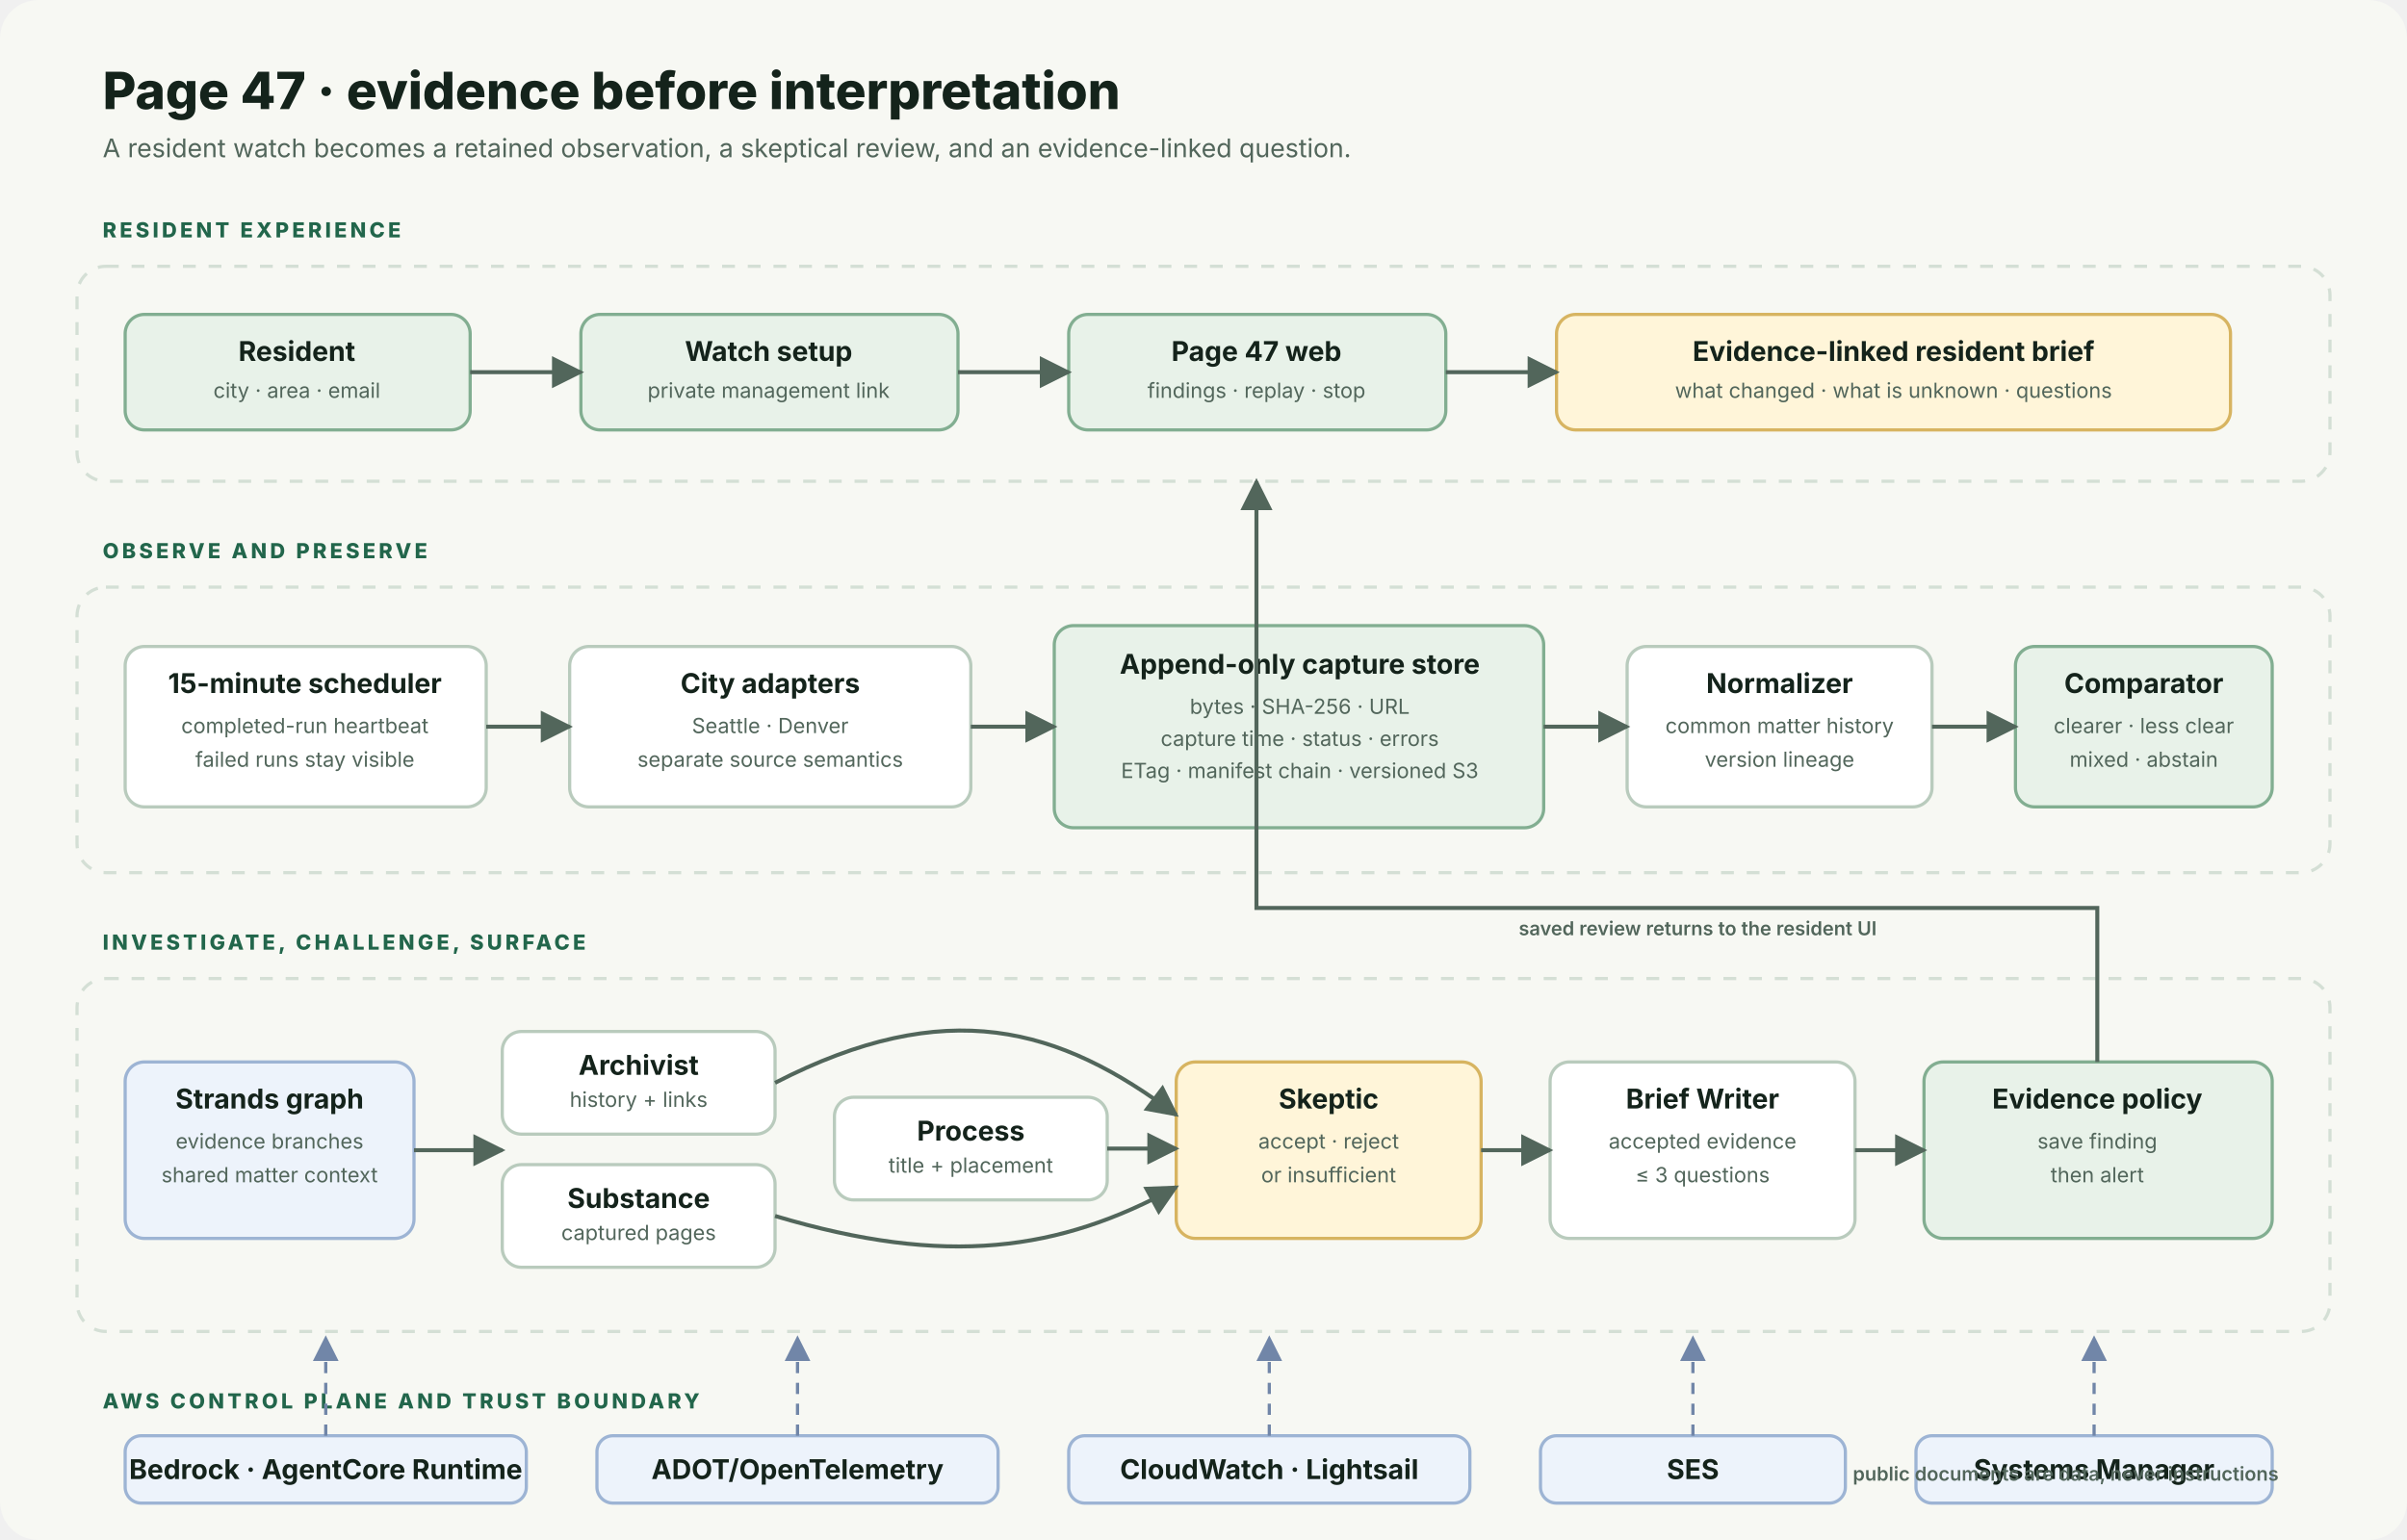
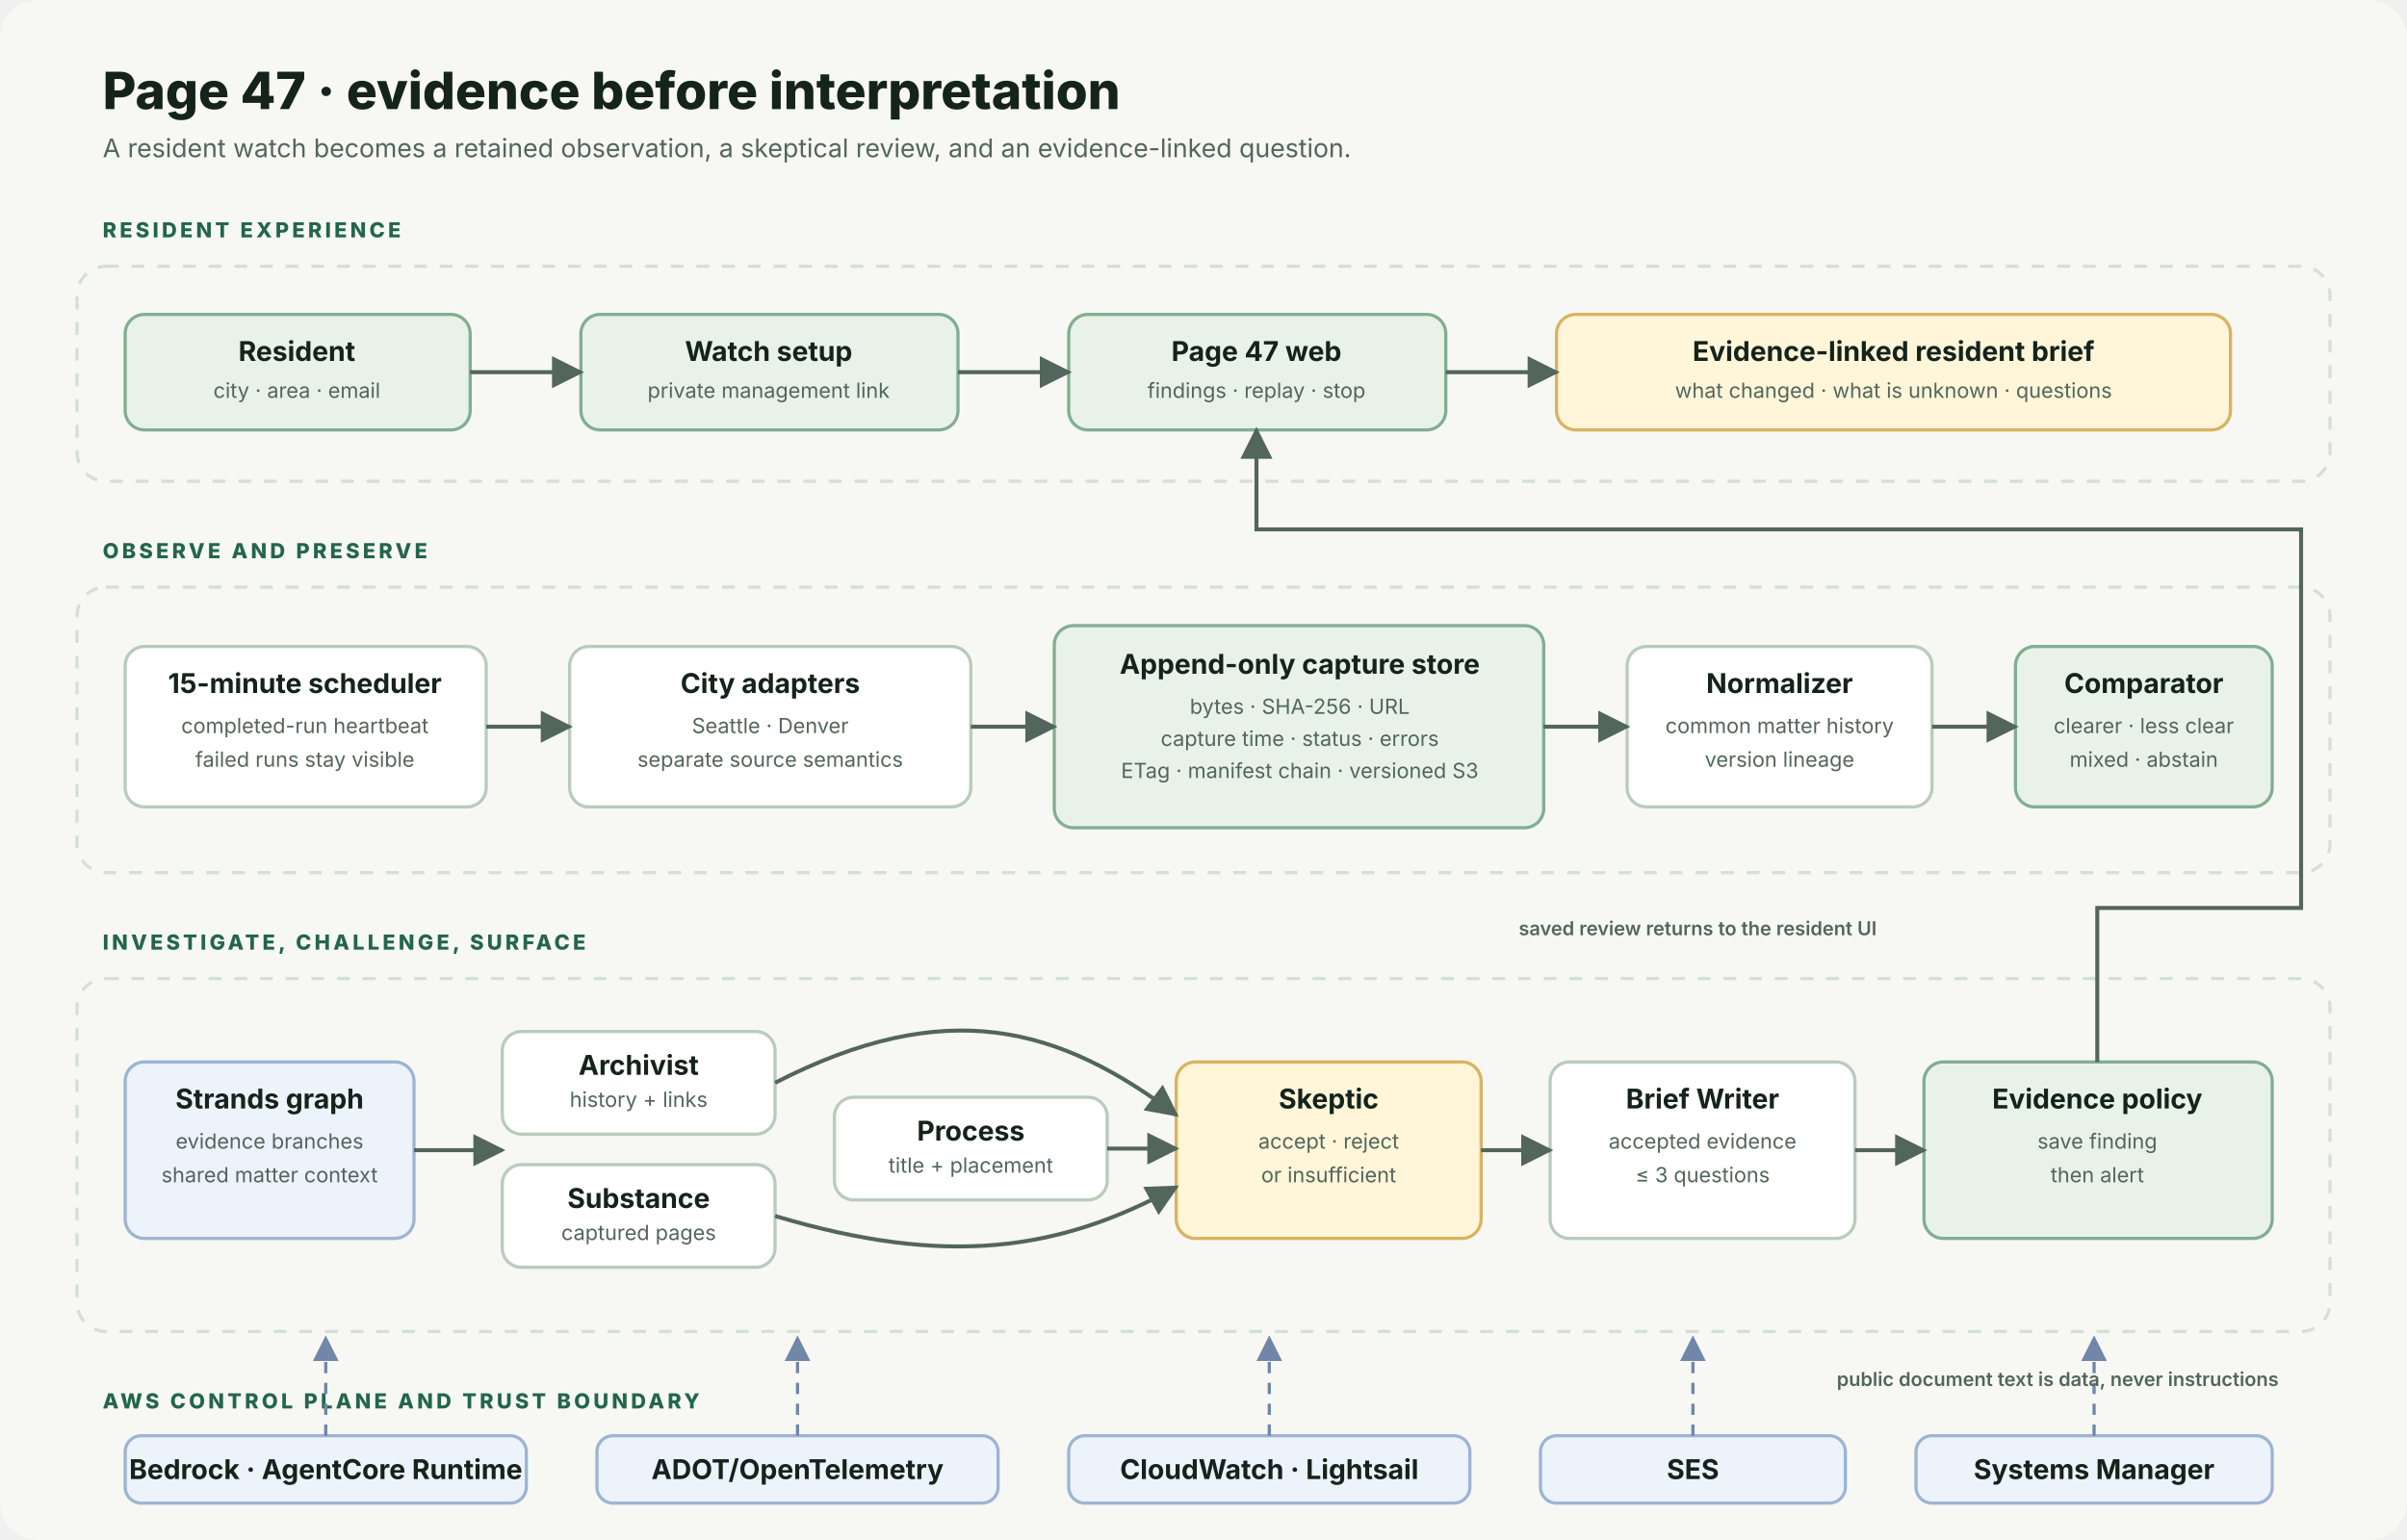
<svg xmlns="http://www.w3.org/2000/svg" width="1500" height="960" viewBox="0 0 1500 960" role="img" aria-labelledby="title desc">
  <defs>
    <marker id="arrow" viewBox="0 0 10 10" refX="9" refY="5" markerWidth="8" markerHeight="8" orient="auto-start-reverse">
      <path d="M 0 0 L 10 5 L 0 10 z" fill="#52665b" />
    </marker>
    <marker id="dashed-arrow" viewBox="0 0 10 10" refX="9" refY="5" markerWidth="8" markerHeight="8" orient="auto-start-reverse">
      <path d="M 0 0 L 10 5 L 0 10 z" fill="#7186a8" />
    </marker>
    <style>
      .bg { fill: #f7f8f3; }
      .title { fill: #14231b; font: 800 32px Inter, ui-sans-serif, system-ui, sans-serif; }
      .subtitle { fill: #52665b; font: 400 16px Inter, ui-sans-serif, system-ui, sans-serif; }
      .section { fill: #22664b; font: 800 13px Inter, ui-sans-serif, system-ui, sans-serif; letter-spacing: 2px; }
      .node { fill: #ffffff; stroke: #b9cbbd; stroke-width: 2; }
      .node-green { fill: #e8f2e9; stroke: #82ae91; stroke-width: 2; }
      .node-blue { fill: #edf3fb; stroke: #9db4d4; stroke-width: 2; }
      .node-amber { fill: #fff5d9; stroke: #d7b461; stroke-width: 2; }
      .node-title { fill: #14231b; font: 750 17px Inter, ui-sans-serif, system-ui, sans-serif; }
      .node-copy { fill: #52665b; font: 400 13px Inter, ui-sans-serif, system-ui, sans-serif; }
      .small { fill: #52665b; font: 600 12px Inter, ui-sans-serif, system-ui, sans-serif; }
      .arrow { fill: none; stroke: #52665b; stroke-width: 2.5; marker-end: url(#arrow); }
      .dashed { fill: none; stroke: #7186a8; stroke-width: 2; stroke-dasharray: 7 6; marker-end: url(#dashed-arrow); }
      .boundary { fill: none; stroke: #d4dfd5; stroke-width: 2; stroke-dasharray: 8 8; }
    </style>
  </defs>
  <rect class="bg" width="1500" height="960" rx="24" />
  <text class="title" x="64" y="68">Page 47 · evidence before interpretation</text>
  <text class="subtitle" x="64" y="98">A resident watch becomes a retained observation, a skeptical review, and an evidence-linked question.</text>
  <text class="section" x="64" y="148">RESIDENT EXPERIENCE</text>
  <rect class="boundary" x="48" y="166" width="1404" height="134" rx="18" />
  <rect class="node-green" x="78" y="196" width="215" height="72" rx="12" />
  <text class="node-title" x="185" y="225" text-anchor="middle">Resident</text>
  <text class="node-copy" x="185" y="248" text-anchor="middle">city · area · email</text>
  <rect class="node-green" x="362" y="196" width="235" height="72" rx="12" />
  <text class="node-title" x="479" y="225" text-anchor="middle">Watch setup</text>
  <text class="node-copy" x="479" y="248" text-anchor="middle">private management link</text>
  <rect class="node-green" x="666" y="196" width="235" height="72" rx="12" />
  <text class="node-title" x="783" y="225" text-anchor="middle">Page 47 web</text>
  <text class="node-copy" x="783" y="248" text-anchor="middle">findings · replay · stop</text>
  <rect class="node-amber" x="970" y="196" width="420" height="72" rx="12" />
  <text class="node-title" x="1180" y="225" text-anchor="middle">Evidence-linked resident brief</text>
  <text class="node-copy" x="1180" y="248" text-anchor="middle">what changed · what is unknown · questions</text>
  <path class="arrow" d="M293 232 H362" />
  <path class="arrow" d="M597 232 H666" />
  <path class="arrow" d="M901 232 H970" />
  <text class="section" x="64" y="348">OBSERVE AND PRESERVE</text>
  <rect class="boundary" x="48" y="366" width="1404" height="178" rx="18" />
  <rect class="node" x="78" y="403" width="225" height="100" rx="12" />
  <text class="node-title" x="190" y="432" text-anchor="middle">15-minute scheduler</text>
  <text class="node-copy" x="190" y="457" text-anchor="middle">completed-run heartbeat</text>
  <text class="node-copy" x="190" y="478" text-anchor="middle">failed runs stay visible</text>
  <rect class="node" x="355" y="403" width="250" height="100" rx="12" />
  <text class="node-title" x="480" y="432" text-anchor="middle">City adapters</text>
  <text class="node-copy" x="480" y="457" text-anchor="middle">Seattle · Denver</text>
  <text class="node-copy" x="480" y="478" text-anchor="middle">separate source semantics</text>
  <rect class="node-green" x="657" y="390" width="305" height="126" rx="12" />
  <text class="node-title" x="810" y="420" text-anchor="middle">Append-only capture store</text>
  <text class="node-copy" x="810" y="445" text-anchor="middle">bytes · SHA-256 · URL</text>
  <text class="node-copy" x="810" y="465" text-anchor="middle">capture time · status · errors</text>
  <text class="node-copy" x="810" y="485" text-anchor="middle">ETag · manifest chain · versioned S3</text>
  <rect class="node" x="1014" y="403" width="190" height="100" rx="12" />
  <text class="node-title" x="1109" y="432" text-anchor="middle">Normalizer</text>
  <text class="node-copy" x="1109" y="457" text-anchor="middle">common matter history</text>
  <text class="node-copy" x="1109" y="478" text-anchor="middle">version lineage</text>
  <rect class="node-green" x="1256" y="403" width="160" height="100" rx="12" />
  <text class="node-title" x="1336" y="432" text-anchor="middle">Comparator</text>
  <text class="node-copy" x="1336" y="457" text-anchor="middle">clearer · less clear</text>
  <text class="node-copy" x="1336" y="478" text-anchor="middle">mixed · abstain</text>
  <path class="arrow" d="M303 453 H355" />
  <path class="arrow" d="M605 453 H657" />
  <path class="arrow" d="M962 453 H1014" />
  <path class="arrow" d="M1204 453 H1256" />
  <text class="section" x="64" y="592">INVESTIGATE, CHALLENGE, SURFACE</text>
  <rect class="boundary" x="48" y="610" width="1404" height="220" rx="18" />
  <rect class="node-blue" x="78" y="662" width="180" height="110" rx="12" />
  <text class="node-title" x="168" y="691" text-anchor="middle">Strands graph</text>
  <text class="node-copy" x="168" y="716" text-anchor="middle">evidence branches</text>
  <text class="node-copy" x="168" y="737" text-anchor="middle">shared matter context</text>
  <rect class="node" x="313" y="643" width="170" height="64" rx="12" />
  <text class="node-title" x="398" y="670" text-anchor="middle">Archivist</text>
  <text class="node-copy" x="398" y="690" text-anchor="middle">history + links</text>
  <rect class="node" x="313" y="726" width="170" height="64" rx="12" />
  <text class="node-title" x="398" y="753" text-anchor="middle">Substance</text>
  <text class="node-copy" x="398" y="773" text-anchor="middle">captured pages</text>
  <rect class="node" x="520" y="684" width="170" height="64" rx="12" />
  <text class="node-title" x="605" y="711" text-anchor="middle">Process</text>
  <text class="node-copy" x="605" y="731" text-anchor="middle">title + placement</text>
  <rect class="node-amber" x="733" y="662" width="190" height="110" rx="12" />
  <text class="node-title" x="828" y="691" text-anchor="middle">Skeptic</text>
  <text class="node-copy" x="828" y="716" text-anchor="middle">accept · reject</text>
  <text class="node-copy" x="828" y="737" text-anchor="middle">or insufficient</text>
  <rect class="node" x="966" y="662" width="190" height="110" rx="12" />
  <text class="node-title" x="1061" y="691" text-anchor="middle">Brief Writer</text>
  <text class="node-copy" x="1061" y="716" text-anchor="middle">accepted evidence</text>
  <text class="node-copy" x="1061" y="737" text-anchor="middle">≤ 3 questions</text>
  <rect class="node-green" x="1199" y="662" width="217" height="110" rx="12" />
  <text class="node-title" x="1307" y="691" text-anchor="middle">Evidence policy</text>
  <text class="node-copy" x="1307" y="716" text-anchor="middle">save finding</text>
  <text class="node-copy" x="1307" y="737" text-anchor="middle">then alert</text>
  <path class="arrow" d="M258 717 H313" />
  <path class="arrow" d="M483 675 C590 620 660 640 733 695" />
  <path class="arrow" d="M483 758 C590 790 660 780 733 740" />
  <path class="arrow" d="M690 716 H733" />
  <path class="arrow" d="M923 717 H966" />
  <path class="arrow" d="M1156 717 H1199" />
-   <path class="arrow" d="M1307 662 V566 H783 V300" />
+   <path class="arrow" d="M1307 662 V566 H1434 V330 H783 V268" />
  <text class="small" x="1058" y="583" text-anchor="middle">saved review returns to the resident UI</text>
  <text class="section" x="64" y="878">AWS CONTROL PLANE AND TRUST BOUNDARY</text>
  <rect class="node-blue" x="78" y="895" width="250" height="42" rx="10" />
  <text class="node-title" x="203" y="922" text-anchor="middle" font-size="15">Bedrock · AgentCore Runtime</text>
  <rect class="node-blue" x="372" y="895" width="250" height="42" rx="10" />
  <text class="node-title" x="497" y="922" text-anchor="middle" font-size="15">ADOT/OpenTelemetry</text>
  <rect class="node-blue" x="666" y="895" width="250" height="42" rx="10" />
  <text class="node-title" x="791" y="922" text-anchor="middle" font-size="15">CloudWatch · Lightsail</text>
  <rect class="node-blue" x="960" y="895" width="190" height="42" rx="10" />
  <text class="node-title" x="1055" y="922" text-anchor="middle" font-size="15">SES</text>
  <rect class="node-blue" x="1194" y="895" width="222" height="42" rx="10" />
  <text class="node-title" x="1305" y="922" text-anchor="middle" font-size="15">Systems Manager</text>
  <path class="dashed" d="M203 895 V834" />
  <path class="dashed" d="M497 895 V834" />
  <path class="dashed" d="M791 895 V834" />
  <path class="dashed" d="M1055 895 V834" />
  <path class="dashed" d="M1305 895 V834" />
-   <text class="small" x="1420" y="923" text-anchor="end">public documents are data, never instructions</text>
+   <text class="small" x="1420" y="864" text-anchor="end">public document text is data, never instructions</text>
</svg>
